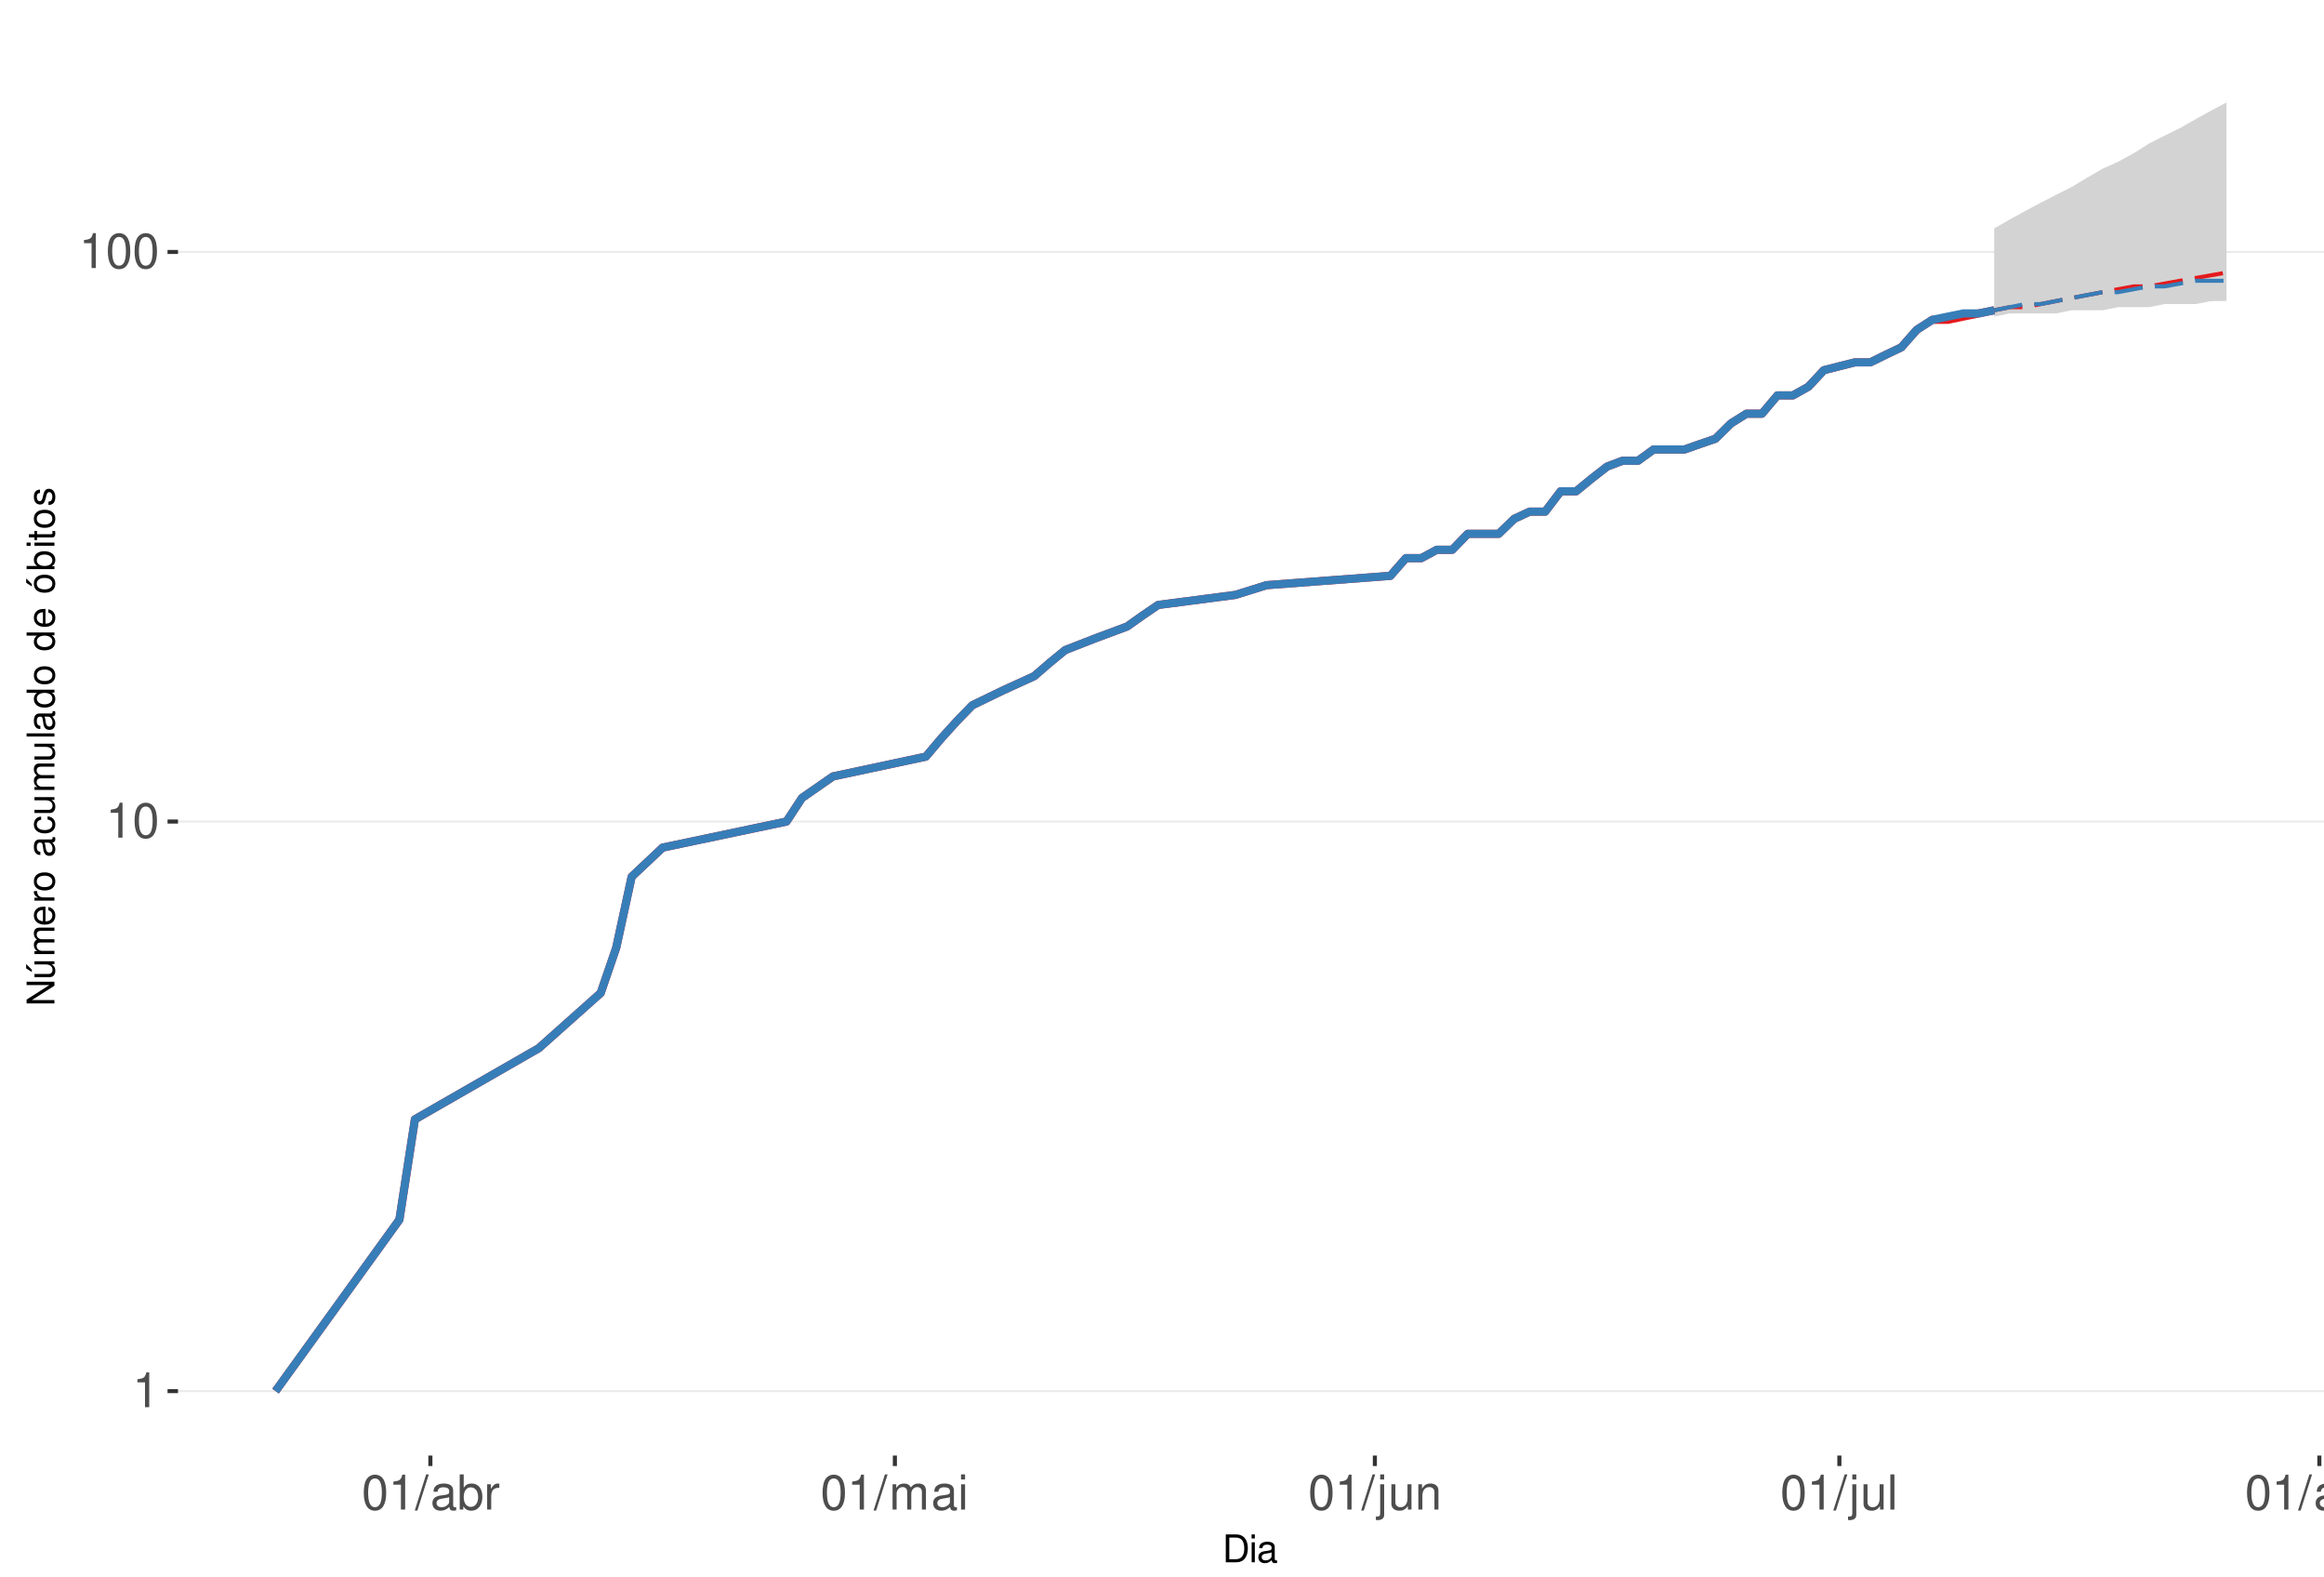
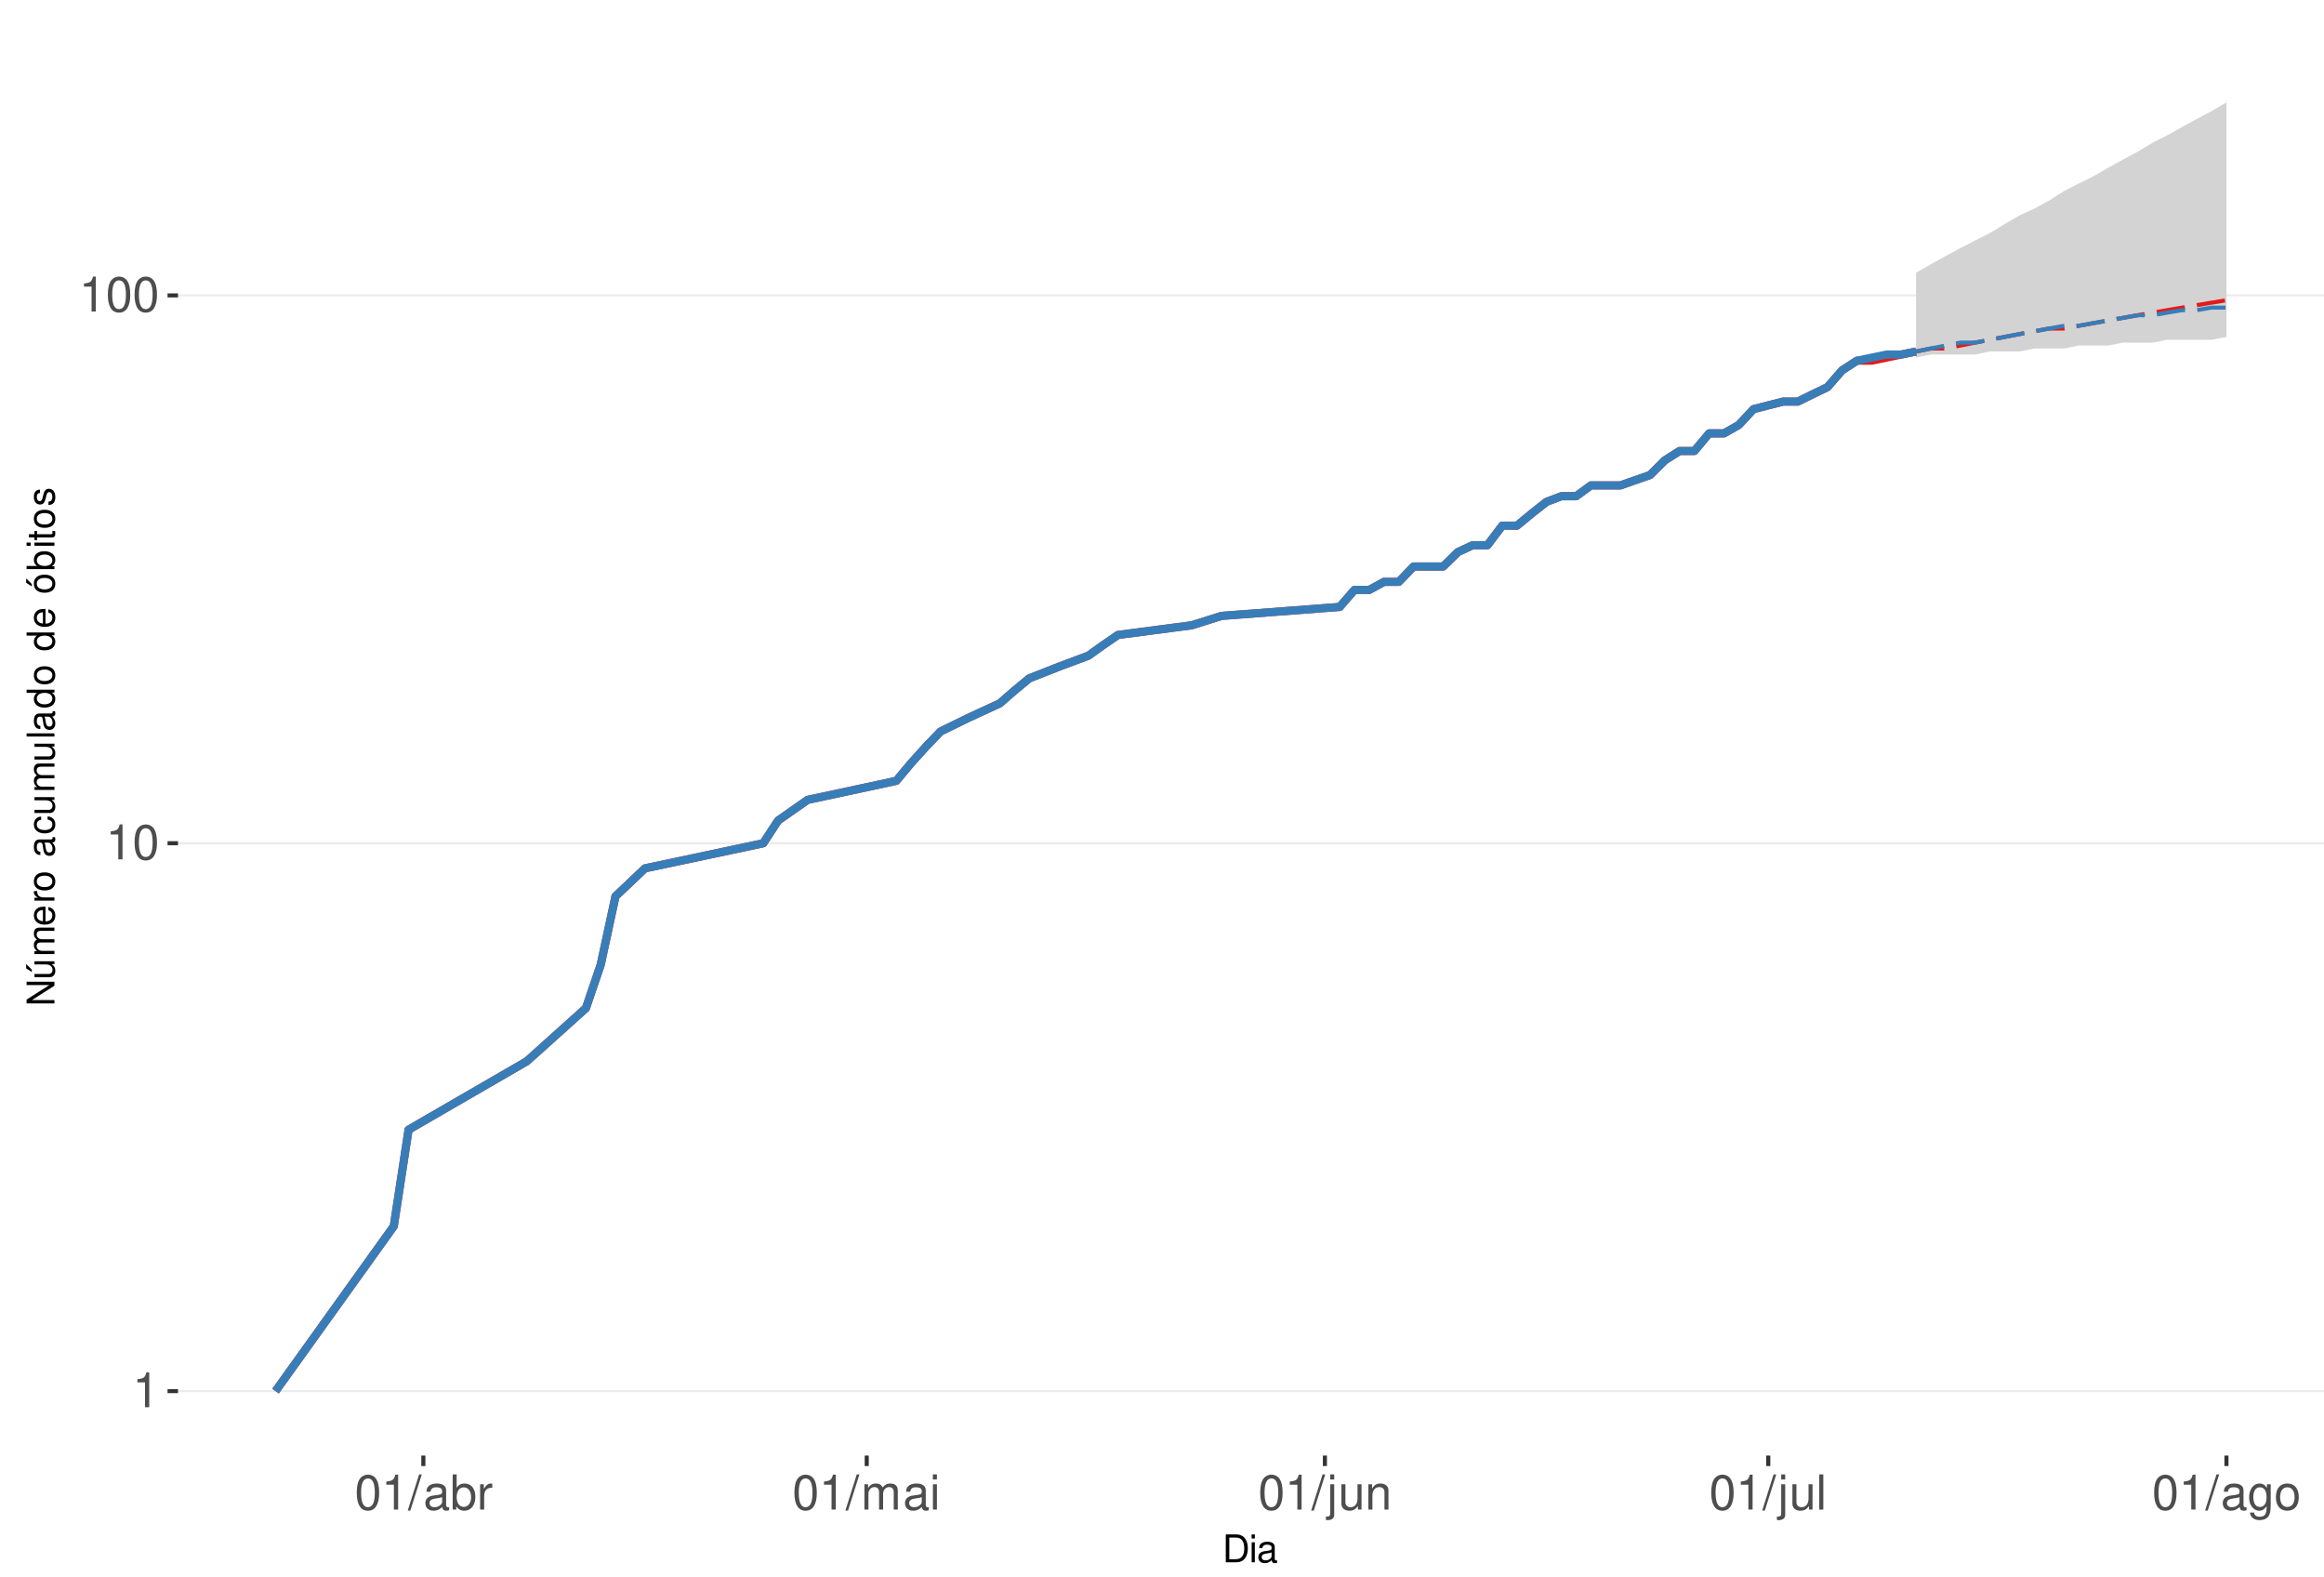
<svg xmlns="http://www.w3.org/2000/svg" xmlns:xlink="http://www.w3.org/1999/xlink" width="609pt" height="413pt" viewBox="0 0 609 413" version="1.1">
  <defs>
    <g>
      <symbol overflow="visible" id="glyph0-0">
        <path style="stroke:none;" d="" />
      </symbol>
      <symbol overflow="visible" id="glyph0-1">
        <path style="stroke:none;" d="M 3.281 -6.516 L 3.281 0 L 4.391 0 L 4.391 -9.156 L 3.656 -9.156 C 3.266 -7.75 3.016 -7.562 1.297 -7.328 L 1.297 -6.516 Z M 3.281 -6.516 " />
      </symbol>
      <symbol overflow="visible" id="glyph0-2">
        <path style="stroke:none;" d="M 3.484 -9.156 C 2.641 -9.156 1.891 -8.766 1.422 -8.156 C 0.828 -7.344 0.547 -6.125 0.547 -4.422 C 0.547 -1.344 1.562 0.297 3.484 0.297 C 5.375 0.297 6.422 -1.344 6.422 -4.359 C 6.422 -6.125 6.141 -7.312 5.547 -8.156 C 5.078 -8.781 4.328 -9.156 3.484 -9.156 Z M 3.484 -8.156 C 4.688 -8.156 5.281 -6.938 5.281 -4.453 C 5.281 -1.844 4.703 -0.625 3.453 -0.625 C 2.281 -0.625 1.688 -1.891 1.688 -4.422 C 1.688 -6.938 2.281 -8.156 3.484 -8.156 Z M 3.484 -8.156 " />
      </symbol>
      <symbol overflow="visible" id="glyph0-3">
        <path style="stroke:none;" d="M 2.891 -9.219 L -0.094 0.25 L 0.594 0.25 L 3.594 -9.219 Z M 2.891 -9.219 " />
      </symbol>
      <symbol overflow="visible" id="glyph0-4">
        <path style="stroke:none;" d="M 6.766 -0.625 C 6.656 -0.594 6.609 -0.594 6.547 -0.594 C 6.172 -0.594 5.969 -0.781 5.969 -1.109 L 5.969 -5.016 C 5.969 -6.188 5.109 -6.828 3.484 -6.828 C 2.5 -6.828 1.734 -6.547 1.281 -6.047 C 0.969 -5.703 0.844 -5.328 0.828 -4.672 L 1.891 -4.672 C 1.969 -5.484 2.453 -5.844 3.438 -5.844 C 4.406 -5.844 4.922 -5.5 4.922 -4.859 L 4.922 -4.578 C 4.906 -4.125 4.688 -3.969 3.828 -3.844 C 2.328 -3.656 2.094 -3.609 1.703 -3.438 C 0.922 -3.109 0.531 -2.531 0.531 -1.672 C 0.531 -0.469 1.359 0.297 2.703 0.297 C 3.547 0.297 4.219 0 4.969 -0.688 C 5.031 0 5.359 0.297 6.047 0.297 C 6.281 0.297 6.422 0.266 6.766 0.172 Z M 4.922 -2.094 C 4.922 -1.734 4.828 -1.516 4.5 -1.234 C 4.078 -0.828 3.562 -0.625 2.938 -0.625 C 2.109 -0.625 1.625 -1.031 1.625 -1.703 C 1.625 -2.391 2.094 -2.75 3.234 -2.906 C 4.359 -3.062 4.562 -3.109 4.922 -3.281 Z M 4.922 -2.094 " />
      </symbol>
      <symbol overflow="visible" id="glyph0-5">
        <path style="stroke:none;" d="M 0.688 -9.219 L 0.688 0 L 1.625 0 L 1.625 -0.844 C 2.141 -0.078 2.812 0.297 3.734 0.297 C 5.484 0.297 6.625 -1.141 6.625 -3.344 C 6.625 -5.5 5.547 -6.828 3.781 -6.828 C 2.875 -6.828 2.234 -6.484 1.734 -5.734 L 1.734 -9.219 Z M 3.578 -5.828 C 4.766 -5.828 5.516 -4.812 5.516 -3.234 C 5.516 -1.719 4.734 -0.703 3.578 -0.703 C 2.453 -0.703 1.734 -1.703 1.734 -3.266 C 1.734 -4.828 2.453 -5.828 3.578 -5.828 Z M 3.578 -5.828 " />
      </symbol>
      <symbol overflow="visible" id="glyph0-6">
        <path style="stroke:none;" d="M 0.875 -6.625 L 0.875 0 L 1.938 0 L 1.938 -3.438 C 1.953 -5.031 2.609 -5.75 4.062 -5.703 L 4.062 -6.781 C 3.891 -6.812 3.781 -6.828 3.656 -6.828 C 2.969 -6.828 2.453 -6.422 1.844 -5.422 L 1.844 -6.625 Z M 0.875 -6.625 " />
      </symbol>
      <symbol overflow="visible" id="glyph0-7">
        <path style="stroke:none;" d="M 0.891 -6.625 L 0.891 0 L 1.953 0 L 1.953 -4.156 C 1.953 -5.125 2.641 -5.891 3.5 -5.891 C 4.297 -5.891 4.734 -5.422 4.734 -4.562 L 4.734 0 L 5.797 0 L 5.797 -4.156 C 5.797 -5.125 6.5 -5.891 7.359 -5.891 C 8.125 -5.891 8.578 -5.406 8.578 -4.562 L 8.578 0 L 9.641 0 L 9.641 -4.969 C 9.641 -6.156 8.953 -6.828 7.719 -6.828 C 6.828 -6.828 6.297 -6.562 5.688 -5.812 C 5.297 -6.516 4.766 -6.828 3.891 -6.828 C 3.016 -6.828 2.422 -6.5 1.859 -5.688 L 1.859 -6.625 Z M 0.891 -6.625 " />
      </symbol>
      <symbol overflow="visible" id="glyph0-8">
        <path style="stroke:none;" d="M 1.891 -6.625 L 0.844 -6.625 L 0.844 0 L 1.891 0 Z M 1.891 -9.219 L 0.828 -9.219 L 0.828 -7.891 L 1.891 -7.891 Z M 1.891 -9.219 " />
      </symbol>
      <symbol overflow="visible" id="glyph0-9">
        <path style="stroke:none;" d="M 0.891 -6.625 L 0.891 0.969 C 0.891 1.625 0.688 1.828 0.031 1.828 C -0.047 1.828 -0.094 1.828 -0.234 1.828 L -0.234 2.719 C -0.094 2.75 -0.031 2.766 0.125 2.766 C 1.312 2.766 1.938 2.297 1.938 1.375 L 1.938 -6.625 Z M 1.938 -9.219 L 0.891 -9.219 L 0.891 -7.891 L 1.938 -7.891 Z M 1.938 -9.219 " />
      </symbol>
      <symbol overflow="visible" id="glyph0-10">
        <path style="stroke:none;" d="M 6.094 0 L 6.094 -6.625 L 5.047 -6.625 L 5.047 -2.875 C 5.047 -1.516 4.344 -0.625 3.234 -0.625 C 2.406 -0.625 1.875 -1.141 1.875 -1.938 L 1.875 -6.625 L 0.828 -6.625 L 0.828 -1.516 C 0.828 -0.422 1.641 0.297 2.938 0.297 C 3.906 0.297 4.531 -0.047 5.156 -0.922 L 5.156 0 Z M 6.094 0 " />
      </symbol>
      <symbol overflow="visible" id="glyph0-11">
        <path style="stroke:none;" d="M 0.891 -6.625 L 0.891 0 L 1.953 0 L 1.953 -3.656 C 1.953 -5.016 2.656 -5.891 3.75 -5.891 C 4.578 -5.891 5.109 -5.391 5.109 -4.594 L 5.109 0 L 6.156 0 L 6.156 -5.016 C 6.156 -6.109 5.344 -6.828 4.062 -6.828 C 3.078 -6.828 2.438 -6.438 1.859 -5.516 L 1.859 -6.625 Z M 0.891 -6.625 " />
      </symbol>
      <symbol overflow="visible" id="glyph0-12">
        <path style="stroke:none;" d="M 1.922 -9.219 L 0.859 -9.219 L 0.859 0 L 1.922 0 Z M 1.922 -9.219 " />
      </symbol>
      <symbol overflow="visible" id="glyph0-13">
        <path style="stroke:none;" d="M 5.109 -6.625 L 5.109 -5.672 C 4.578 -6.469 4 -6.828 3.156 -6.828 C 1.562 -6.828 0.438 -5.328 0.438 -3.203 C 0.438 -2.094 0.703 -1.281 1.281 -0.609 C 1.766 -0.031 2.406 0.297 3.094 0.297 C 3.891 0.297 4.453 -0.062 5.016 -0.906 L 5.016 -0.562 C 5.016 1.219 4.516 1.875 3.203 1.875 C 2.297 1.875 1.828 1.516 1.734 0.766 L 0.656 0.766 C 0.766 1.984 1.734 2.766 3.172 2.766 C 4.156 2.766 4.969 2.438 5.391 1.906 C 5.891 1.297 6.094 0.469 6.094 -1.094 L 6.094 -6.625 Z M 3.266 -5.844 C 4.375 -5.844 5.016 -4.906 5.016 -3.234 C 5.016 -1.625 4.359 -0.688 3.266 -0.688 C 2.172 -0.688 1.547 -1.625 1.547 -3.266 C 1.547 -4.891 2.172 -5.844 3.266 -5.844 Z M 3.266 -5.844 " />
      </symbol>
      <symbol overflow="visible" id="glyph0-14">
        <path style="stroke:none;" d="M 3.438 -6.828 C 1.562 -6.828 0.453 -5.5 0.453 -3.266 C 0.453 -1.031 1.562 0.297 3.453 0.297 C 5.328 0.297 6.453 -1.031 6.453 -3.219 C 6.453 -5.516 5.359 -6.828 3.438 -6.828 Z M 3.453 -5.844 C 4.641 -5.844 5.359 -4.875 5.359 -3.234 C 5.359 -1.656 4.625 -0.688 3.453 -0.688 C 2.281 -0.688 1.562 -1.656 1.562 -3.266 C 1.562 -4.875 2.281 -5.844 3.453 -5.844 Z M 3.453 -5.844 " />
      </symbol>
      <symbol overflow="visible" id="glyph1-0">
        <path style="stroke:none;" d="" />
      </symbol>
      <symbol overflow="visible" id="glyph1-1">
        <path style="stroke:none;" d="M 0.891 0 L 3.703 0 C 5.547 0 6.672 -1.375 6.672 -3.656 C 6.672 -5.906 5.547 -7.297 3.703 -7.297 L 0.891 -7.297 Z M 1.812 -0.812 L 1.812 -6.469 L 3.547 -6.469 C 4.984 -6.469 5.734 -5.5 5.734 -3.641 C 5.734 -1.797 4.984 -0.812 3.547 -0.812 Z M 1.812 -0.812 " />
      </symbol>
      <symbol overflow="visible" id="glyph1-2">
        <path style="stroke:none;" d="M 1.5 -5.234 L 0.672 -5.234 L 0.672 0 L 1.5 0 Z M 1.5 -7.297 L 0.656 -7.297 L 0.656 -6.234 L 1.5 -6.234 Z M 1.5 -7.297 " />
      </symbol>
      <symbol overflow="visible" id="glyph1-3">
        <path style="stroke:none;" d="M 5.344 -0.484 C 5.266 -0.469 5.219 -0.469 5.172 -0.469 C 4.875 -0.469 4.719 -0.625 4.719 -0.875 L 4.719 -3.953 C 4.719 -4.891 4.047 -5.391 2.75 -5.391 C 1.984 -5.391 1.375 -5.172 1.016 -4.781 C 0.766 -4.516 0.672 -4.203 0.656 -3.688 L 1.484 -3.688 C 1.562 -4.328 1.938 -4.625 2.719 -4.625 C 3.484 -4.625 3.891 -4.344 3.891 -3.844 L 3.891 -3.625 C 3.875 -3.266 3.703 -3.125 3.016 -3.047 C 1.844 -2.891 1.656 -2.844 1.344 -2.719 C 0.734 -2.453 0.422 -2 0.422 -1.312 C 0.422 -0.375 1.078 0.234 2.141 0.234 C 2.797 0.234 3.328 0 3.922 -0.547 C 3.984 0 4.234 0.234 4.781 0.234 C 4.953 0.234 5.062 0.203 5.344 0.141 Z M 3.891 -1.656 C 3.891 -1.375 3.812 -1.203 3.562 -0.969 C 3.219 -0.656 2.812 -0.5 2.312 -0.5 C 1.672 -0.5 1.297 -0.812 1.297 -1.344 C 1.297 -1.891 1.656 -2.172 2.547 -2.297 C 3.438 -2.422 3.609 -2.453 3.891 -2.594 Z M 3.891 -1.656 " />
      </symbol>
      <symbol overflow="visible" id="glyph2-0">
        <path style="stroke:none;" d="" />
      </symbol>
      <symbol overflow="visible" id="glyph2-1">
        <path style="stroke:none;" d="M -7.297 -6.453 L -7.297 -5.578 L -1.328 -5.578 L -7.297 -1.766 L -7.297 -0.766 L 0 -0.766 L 0 -1.641 L -5.906 -1.641 L 0 -5.406 L 0 -6.453 Z M -7.297 -6.453 " />
      </symbol>
      <symbol overflow="visible" id="glyph2-2">
        <path style="stroke:none;" d="M 0 -4.812 L -5.234 -4.812 L -5.234 -3.984 L -2.266 -3.984 C -1.203 -3.984 -0.5 -3.438 -0.5 -2.562 C -0.5 -1.906 -0.906 -1.484 -1.531 -1.484 L -5.234 -1.484 L -5.234 -0.656 L -1.203 -0.656 C -0.328 -0.656 0.234 -1.297 0.234 -2.312 C 0.234 -3.094 -0.047 -3.578 -0.734 -4.062 L 0 -4.062 Z M -7.406 -2.953 L -5.922 -2 L -5.922 -2.594 L -7.406 -4.094 Z M -7.406 -2.953 " />
      </symbol>
      <symbol overflow="visible" id="glyph2-3">
        <path style="stroke:none;" d="M -5.234 -0.703 L 0 -0.703 L 0 -1.547 L -3.297 -1.547 C -4.047 -1.547 -4.656 -2.094 -4.656 -2.766 C -4.656 -3.391 -4.281 -3.734 -3.609 -3.734 L 0 -3.734 L 0 -4.578 L -3.297 -4.578 C -4.047 -4.578 -4.656 -5.125 -4.656 -5.812 C -4.656 -6.422 -4.266 -6.781 -3.609 -6.781 L 0 -6.781 L 0 -7.625 L -3.938 -7.625 C -4.875 -7.625 -5.391 -7.078 -5.391 -6.094 C -5.391 -5.406 -5.188 -4.984 -4.594 -4.484 C -5.156 -4.188 -5.391 -3.766 -5.391 -3.078 C -5.391 -2.375 -5.125 -1.906 -4.5 -1.469 L -5.234 -1.469 Z M -5.234 -0.703 " />
      </symbol>
      <symbol overflow="visible" id="glyph2-4">
        <path style="stroke:none;" d="M -2.344 -5.125 C -3.141 -5.125 -3.625 -5.062 -4.016 -4.922 C -4.875 -4.578 -5.391 -3.781 -5.391 -2.797 C -5.391 -1.344 -4.281 -0.406 -2.547 -0.406 C -0.812 -0.406 0.234 -1.297 0.234 -2.781 C 0.234 -3.984 -0.453 -4.812 -1.594 -5.016 L -1.594 -4.188 C -0.906 -3.953 -0.547 -3.484 -0.547 -2.812 C -0.547 -2.281 -0.781 -1.828 -1.219 -1.547 C -1.516 -1.344 -1.812 -1.281 -2.344 -1.266 Z M -3.016 -1.297 C -3.984 -1.359 -4.625 -1.953 -4.625 -2.797 C -4.625 -3.641 -3.953 -4.234 -3.016 -4.234 Z M -3.016 -1.297 " />
      </symbol>
      <symbol overflow="visible" id="glyph2-5">
        <path style="stroke:none;" d="M -5.234 -0.688 L 0 -0.688 L 0 -1.531 L -2.719 -1.531 C -3.984 -1.547 -4.547 -2.062 -4.516 -3.203 L -5.359 -3.203 C -5.375 -3.062 -5.391 -2.984 -5.391 -2.891 C -5.391 -2.344 -5.062 -1.938 -4.297 -1.453 L -5.234 -1.453 Z M -5.234 -0.688 " />
      </symbol>
      <symbol overflow="visible" id="glyph2-6">
        <path style="stroke:none;" d="M -5.391 -2.719 C -5.391 -1.234 -4.344 -0.359 -2.578 -0.359 C -0.812 -0.359 0.234 -1.234 0.234 -2.734 C 0.234 -4.203 -0.812 -5.094 -2.547 -5.094 C -4.359 -5.094 -5.391 -4.234 -5.391 -2.719 Z M -4.625 -2.734 C -4.625 -3.672 -3.844 -4.234 -2.547 -4.234 C -1.312 -4.234 -0.547 -3.656 -0.547 -2.734 C -0.547 -1.797 -1.312 -1.234 -2.578 -1.234 C -3.844 -1.234 -4.625 -1.797 -4.625 -2.734 Z M -4.625 -2.734 " />
      </symbol>
      <symbol overflow="visible" id="glyph2-7">
        <path style="stroke:none;" d="" />
      </symbol>
      <symbol overflow="visible" id="glyph2-8">
        <path style="stroke:none;" d="M -0.484 -5.344 C -0.469 -5.266 -0.469 -5.219 -0.469 -5.172 C -0.469 -4.875 -0.625 -4.719 -0.875 -4.719 L -3.953 -4.719 C -4.891 -4.719 -5.391 -4.047 -5.391 -2.75 C -5.391 -1.984 -5.172 -1.375 -4.781 -1.016 C -4.516 -0.766 -4.203 -0.672 -3.688 -0.656 L -3.688 -1.484 C -4.328 -1.562 -4.625 -1.938 -4.625 -2.719 C -4.625 -3.484 -4.344 -3.891 -3.844 -3.891 L -3.625 -3.891 C -3.266 -3.875 -3.125 -3.703 -3.047 -3.016 C -2.891 -1.844 -2.844 -1.656 -2.719 -1.344 C -2.453 -0.734 -2 -0.422 -1.312 -0.422 C -0.375 -0.422 0.234 -1.078 0.234 -2.141 C 0.234 -2.797 0 -3.328 -0.547 -3.922 C 0 -3.984 0.234 -4.234 0.234 -4.781 C 0.234 -4.953 0.203 -5.062 0.141 -5.344 Z M -1.656 -3.891 C -1.375 -3.891 -1.203 -3.812 -0.969 -3.562 C -0.656 -3.219 -0.5 -2.812 -0.5 -2.312 C -0.5 -1.672 -0.812 -1.297 -1.344 -1.297 C -1.891 -1.297 -2.172 -1.656 -2.297 -2.547 C -2.422 -3.438 -2.453 -3.609 -2.594 -3.891 Z M -1.656 -3.891 " />
      </symbol>
      <symbol overflow="visible" id="glyph2-9">
        <path style="stroke:none;" d="M -3.484 -4.703 C -3.984 -4.672 -4.312 -4.562 -4.609 -4.359 C -5.094 -4 -5.391 -3.375 -5.391 -2.641 C -5.391 -1.219 -4.266 -0.312 -2.531 -0.312 C -0.844 -0.312 0.234 -1.203 0.234 -2.625 C 0.234 -3.875 -0.516 -4.672 -1.797 -4.766 L -1.797 -3.938 C -0.953 -3.797 -0.547 -3.359 -0.547 -2.656 C -0.547 -1.734 -1.297 -1.188 -2.531 -1.188 C -3.844 -1.188 -4.625 -1.719 -4.625 -2.625 C -4.625 -3.328 -4.203 -3.766 -3.484 -3.875 Z M -3.484 -4.703 " />
      </symbol>
      <symbol overflow="visible" id="glyph2-10">
        <path style="stroke:none;" d="M 0 -4.812 L -5.234 -4.812 L -5.234 -3.984 L -2.266 -3.984 C -1.203 -3.984 -0.5 -3.438 -0.5 -2.562 C -0.5 -1.906 -0.906 -1.484 -1.531 -1.484 L -5.234 -1.484 L -5.234 -0.656 L -1.203 -0.656 C -0.328 -0.656 0.234 -1.297 0.234 -2.312 C 0.234 -3.094 -0.047 -3.578 -0.734 -4.062 L 0 -4.062 Z M 0 -4.812 " />
      </symbol>
      <symbol overflow="visible" id="glyph2-11">
        <path style="stroke:none;" d="M -7.297 -1.516 L -7.297 -0.688 L 0 -0.688 L 0 -1.516 Z M -7.297 -1.516 " />
      </symbol>
      <symbol overflow="visible" id="glyph2-12">
        <path style="stroke:none;" d="M -7.297 -4.953 L -7.297 -4.125 L -4.578 -4.125 C -5.109 -3.766 -5.391 -3.203 -5.391 -2.516 C -5.391 -1.156 -4.297 -0.266 -2.625 -0.266 C -0.859 -0.266 0.234 -1.125 0.234 -2.547 C 0.234 -3.266 -0.047 -3.766 -0.688 -4.203 L 0 -4.203 L 0 -4.953 Z M -4.609 -2.656 C -4.609 -3.547 -3.812 -4.125 -2.562 -4.125 C -1.344 -4.125 -0.547 -3.547 -0.547 -2.656 C -0.547 -1.734 -1.359 -1.125 -2.578 -1.125 C -3.797 -1.125 -4.609 -1.734 -4.609 -2.656 Z M -4.609 -2.656 " />
      </symbol>
      <symbol overflow="visible" id="glyph2-13">
        <path style="stroke:none;" d="M -5.391 -2.719 C -5.391 -1.234 -4.344 -0.359 -2.578 -0.359 C -0.812 -0.359 0.234 -1.234 0.234 -2.734 C 0.234 -4.203 -0.812 -5.094 -2.547 -5.094 C -4.359 -5.094 -5.391 -4.234 -5.391 -2.719 Z M -4.625 -2.734 C -4.625 -3.672 -3.844 -4.234 -2.547 -4.234 C -1.312 -4.234 -0.547 -3.656 -0.547 -2.734 C -0.547 -1.797 -1.312 -1.234 -2.578 -1.234 C -3.844 -1.234 -4.625 -1.797 -4.625 -2.734 Z M -7.406 -2.984 L -5.922 -2.016 L -5.922 -2.625 L -7.406 -4.109 Z M -7.406 -2.984 " />
      </symbol>
      <symbol overflow="visible" id="glyph2-14">
        <path style="stroke:none;" d="M -7.297 -0.547 L 0 -0.547 L 0 -1.297 L -0.672 -1.297 C -0.062 -1.688 0.234 -2.219 0.234 -2.953 C 0.234 -4.328 -0.906 -5.234 -2.641 -5.234 C -4.344 -5.234 -5.391 -4.375 -5.391 -2.984 C -5.391 -2.266 -5.125 -1.766 -4.531 -1.375 L -7.297 -1.375 Z M -4.609 -2.828 C -4.609 -3.766 -3.797 -4.359 -2.547 -4.359 C -1.359 -4.359 -0.547 -3.734 -0.547 -2.828 C -0.547 -1.938 -1.344 -1.375 -2.578 -1.375 C -3.812 -1.375 -4.609 -1.938 -4.609 -2.828 Z M -4.609 -2.828 " />
      </symbol>
      <symbol overflow="visible" id="glyph2-15">
        <path style="stroke:none;" d="M -5.234 -1.5 L -5.234 -0.672 L 0 -0.672 L 0 -1.5 Z M -7.297 -1.5 L -7.297 -0.656 L -6.234 -0.656 L -6.234 -1.5 Z M -7.297 -1.5 " />
      </symbol>
      <symbol overflow="visible" id="glyph2-16">
        <path style="stroke:none;" d="M -5.234 -2.547 L -5.234 -1.688 L -6.688 -1.688 L -6.688 -0.844 L -5.234 -0.844 L -5.234 -0.141 L -4.562 -0.141 L -4.562 -0.844 L -0.594 -0.844 C -0.062 -0.844 0.234 -1.203 0.234 -1.859 C 0.234 -2.078 0.203 -2.266 0.156 -2.547 L -0.547 -2.547 C -0.516 -2.422 -0.5 -2.312 -0.5 -2.141 C -0.5 -1.781 -0.594 -1.688 -0.969 -1.688 L -4.562 -1.688 L -4.562 -2.547 Z M -5.234 -2.547 " />
      </symbol>
      <symbol overflow="visible" id="glyph2-17">
        <path style="stroke:none;" d="M -3.781 -4.375 C -4.812 -4.375 -5.391 -3.688 -5.391 -2.484 C -5.391 -1.266 -4.766 -0.469 -3.797 -0.469 C -2.969 -0.469 -2.578 -0.891 -2.281 -2.125 L -2.094 -2.906 C -1.953 -3.484 -1.734 -3.719 -1.375 -3.719 C -0.875 -3.719 -0.547 -3.234 -0.547 -2.5 C -0.547 -2.047 -0.672 -1.672 -0.891 -1.453 C -1.047 -1.328 -1.188 -1.266 -1.562 -1.219 L -1.562 -0.344 C -0.344 -0.375 0.234 -1.062 0.234 -2.438 C 0.234 -3.75 -0.422 -4.594 -1.438 -4.594 C -2.203 -4.594 -2.641 -4.156 -2.891 -3.109 L -3.078 -2.312 C -3.234 -1.625 -3.453 -1.344 -3.828 -1.344 C -4.312 -1.344 -4.625 -1.766 -4.625 -2.453 C -4.625 -3.125 -4.328 -3.484 -3.781 -3.5 Z M -3.781 -4.375 " />
      </symbol>
    </g>
    <clipPath id="clip1">
      <path d="M 46.645 9.961 L 609 9.961 L 609 381.328 L 46.645 381.328 Z M 46.645 9.961 " />
    </clipPath>
    <clipPath id="clip2">
      <path d="M 46.645 364 L 609 364 L 609 365 L 46.645 365 Z M 46.645 364 " />
    </clipPath>
    <clipPath id="clip3">
-       <path d="M 46.645 214 L 609 214 L 609 216 L 46.645 216 Z M 46.645 214 " />
+       <path d="M 46.645 220 L 609 220 L 609 222 L 46.645 222 Z M 46.645 220 " />
    </clipPath>
    <clipPath id="clip4">
-       <path d="M 46.645 65 L 609 65 L 609 67 L 46.645 67 Z M 46.645 65 " />
+       <path d="M 46.645 77 L 609 77 L 609 78 L 46.645 78 Z M 46.645 77 " />
    </clipPath>
  </defs>
  <g id="surface245">
    <rect x="0" y="0" width="609" height="413" style="fill:rgb(100%,100%,100%);fill-opacity:1;stroke:none;" />
    <rect x="0" y="0" width="609" height="413" style="fill:rgb(100%,100%,100%);fill-opacity:1;stroke:none;" />
    <path style="fill:none;stroke-width:1.067;stroke-linecap:round;stroke-linejoin:round;stroke:rgb(100%,100%,100%);stroke-opacity:1;stroke-miterlimit:10;" d="M 0 413 L 609 413 L 609 0 L 0 0 Z M 0 413 " />
    <g clip-path="url(#clip1)" clip-rule="nonzero">
      <path style=" stroke:none;fill-rule:nonzero;fill:rgb(100%,100%,100%);fill-opacity:1;" d="M 46.645 381.328 L 609 381.328 L 609 9.961 L 46.645 9.961 Z M 46.645 381.328 " />
    </g>
    <g clip-path="url(#clip2)" clip-rule="nonzero">
      <path style="fill:none;stroke-width:0.533;stroke-linecap:butt;stroke-linejoin:round;stroke:rgb(92.157%,92.157%,92.157%);stroke-opacity:1;stroke-miterlimit:10;" d="M 46.645 364.449 L 609 364.449 " />
    </g>
    <g clip-path="url(#clip3)" clip-rule="nonzero">
-       <path style="fill:none;stroke-width:0.533;stroke-linecap:butt;stroke-linejoin:round;stroke:rgb(92.157%,92.157%,92.157%);stroke-opacity:1;stroke-miterlimit:10;" d="M 46.645 215.227 L 609 215.227 " />
+       <path style="fill:none;stroke-width:0.533;stroke-linecap:butt;stroke-linejoin:round;stroke:rgb(92.157%,92.157%,92.157%);stroke-opacity:1;stroke-miterlimit:10;" d="M 46.645 220.918 L 609 220.918 " />
    </g>
    <g clip-path="url(#clip4)" clip-rule="nonzero">
-       <path style="fill:none;stroke-width:0.533;stroke-linecap:butt;stroke-linejoin:round;stroke:rgb(92.157%,92.157%,92.157%);stroke-opacity:1;stroke-miterlimit:10;" d="M 46.645 66.008 L 609 66.008 " />
-     </g>
-     <path style=" stroke:none;fill-rule:nonzero;fill:rgb(82.745%,82.745%,82.745%);fill-opacity:1;" d="M 522.578 59.828 L 526.637 57.516 L 530.691 55.281 L 534.75 53.121 L 538.809 51.027 L 542.863 49.004 L 546.922 46.559 L 550.98 44.199 L 555.035 42.375 L 559.094 40.164 L 563.152 37.605 L 567.207 35.547 L 571.266 33.555 L 575.324 31.238 L 579.383 29.004 L 583.438 26.844 L 583.438 78.867 L 579.383 78.867 L 575.324 79.664 L 567.207 79.664 L 563.152 80.469 L 555.035 80.469 L 550.98 81.281 L 542.863 81.281 L 538.809 82.109 L 526.637 82.109 L 522.578 82.945 Z M 522.578 59.828 " />
-     <path style=" stroke:none;fill-rule:nonzero;fill:rgb(82.745%,82.745%,82.745%);fill-opacity:1;" d="M 522.578 81.281 L 526.637 77.305 L 530.691 73.559 L 534.75 70.016 L 538.809 66.656 L 542.863 63.465 L 546.922 60.422 L 550.98 57.516 L 555.035 55.281 L 559.094 52.59 L 563.152 50.516 L 567.207 48.016 L 571.266 46.559 L 575.324 44.664 L 579.383 43.281 L 583.438 42.375 L 583.438 78.082 L 579.383 78.867 L 563.152 78.867 L 559.094 79.664 L 546.922 79.664 L 542.863 80.469 L 530.691 80.469 L 526.637 81.281 Z M 522.578 81.281 " />
-     <path style="fill:none;stroke-width:2.134;stroke-linecap:butt;stroke-linejoin:round;stroke:rgb(89.412%,10.196%,10.98%);stroke-opacity:1;stroke-miterlimit:10;" d="M 72.207 364.449 L 104.664 319.527 L 108.723 293.25 L 141.184 274.609 L 157.41 260.148 L 161.469 248.332 L 165.527 229.688 L 173.641 222.055 L 206.102 215.227 L 210.156 209.051 L 218.273 203.41 L 242.617 198.223 L 246.676 193.422 L 250.73 188.949 L 254.789 184.77 L 262.902 180.84 L 271.02 177.137 L 275.078 173.633 L 279.133 170.309 L 287.25 167.145 L 295.363 164.129 L 299.422 161.25 L 303.477 158.492 L 323.766 155.848 L 331.879 153.305 L 364.34 150.859 L 368.398 146.227 L 372.453 146.227 L 376.512 144.031 L 380.57 144.031 L 384.625 139.848 L 392.742 139.848 L 396.797 135.918 L 400.855 134.039 L 404.914 134.039 L 408.969 128.711 L 413.027 128.711 L 417.086 125.387 L 421.145 122.227 L 425.199 120.699 L 429.258 120.699 L 433.316 117.754 L 441.43 117.754 L 445.488 116.328 L 449.543 114.938 L 453.602 110.926 L 457.66 108.383 L 461.715 108.383 L 465.773 103.582 L 469.832 103.582 L 473.891 101.309 L 477.945 96.984 L 482.004 95.949 L 486.062 94.93 L 490.117 94.93 L 494.176 92.934 L 498.234 91 L 502.289 86.402 L 506.348 83.793 L 510.406 83.793 L 514.461 82.945 L 518.52 82.109 L 522.578 81.281 " />
-     <path style="fill:none;stroke-width:1.067;stroke-linecap:butt;stroke-linejoin:round;stroke:rgb(89.412%,10.196%,10.98%);stroke-opacity:1;stroke-dasharray:7.469,3.201;stroke-miterlimit:10;" d="M 522.578 81.281 L 526.637 80.469 L 530.691 80.469 L 534.75 79.664 L 538.809 78.867 L 542.863 78.082 L 546.922 77.305 L 550.98 76.539 L 555.035 75.781 L 559.094 75.031 L 563.152 75.031 L 567.207 74.289 L 571.266 73.559 L 575.324 72.836 L 579.383 72.117 L 583.438 71.41 " />
-     <path style="fill:none;stroke-width:2.134;stroke-linecap:butt;stroke-linejoin:round;stroke:rgb(21.569%,49.412%,72.157%);stroke-opacity:1;stroke-miterlimit:10;" d="M 72.207 364.449 L 104.664 319.527 L 108.723 293.25 L 141.184 274.609 L 157.41 260.148 L 161.469 248.332 L 165.527 229.688 L 173.641 222.055 L 206.102 215.227 L 210.156 209.051 L 218.273 203.41 L 242.617 198.223 L 246.676 193.422 L 250.73 188.949 L 254.789 184.77 L 262.902 180.84 L 271.02 177.137 L 275.078 173.633 L 279.133 170.309 L 287.25 167.145 L 295.363 164.129 L 299.422 161.25 L 303.477 158.492 L 323.766 155.848 L 331.879 153.305 L 364.34 150.859 L 368.398 146.227 L 372.453 146.227 L 376.512 144.031 L 380.57 144.031 L 384.625 139.848 L 392.742 139.848 L 396.797 135.918 L 400.855 134.039 L 404.914 134.039 L 408.969 128.711 L 413.027 128.711 L 417.086 125.387 L 421.145 122.227 L 425.199 120.699 L 429.258 120.699 L 433.316 117.754 L 441.43 117.754 L 445.488 116.328 L 449.543 114.938 L 453.602 110.926 L 457.66 108.383 L 461.715 108.383 L 465.773 103.582 L 469.832 103.582 L 473.891 101.309 L 477.945 96.984 L 482.004 95.949 L 486.062 94.93 L 490.117 94.93 L 494.176 92.934 L 498.234 91 L 502.289 86.402 L 506.348 83.793 L 510.406 82.945 L 514.461 82.109 L 518.52 82.109 L 522.578 81.281 " />
-     <path style="fill:none;stroke-width:1.067;stroke-linecap:butt;stroke-linejoin:round;stroke:rgb(21.569%,49.412%,72.157%);stroke-opacity:1;stroke-dasharray:7.469,3.201;stroke-miterlimit:10;" d="M 522.578 81.281 L 526.637 80.469 L 530.691 79.664 L 534.75 79.664 L 538.809 78.867 L 542.863 78.082 L 546.922 77.305 L 550.98 76.539 L 555.035 76.539 L 559.094 75.781 L 563.152 75.031 L 567.207 75.031 L 571.266 74.289 L 575.324 73.559 L 583.438 73.559 " />
+       <path style="fill:none;stroke-width:0.533;stroke-linecap:butt;stroke-linejoin:round;stroke:rgb(92.157%,92.157%,92.157%);stroke-opacity:1;stroke-miterlimit:10;" d="M 46.645 77.391 L 609 77.391 " />
+     </g>
+     <path style=" stroke:none;fill-rule:nonzero;fill:rgb(82.745%,82.745%,82.745%);fill-opacity:1;" d="M 502.105 71.449 L 505.98 69.223 L 509.852 67.074 L 513.727 64.996 L 517.598 62.984 L 521.473 61.035 L 525.344 58.684 L 529.219 56.418 L 533.09 54.66 L 536.961 52.535 L 540.836 50.074 L 544.707 48.094 L 548.582 46.176 L 552.453 43.949 L 556.328 41.801 L 560.199 39.723 L 564.074 37.383 L 567.945 35.445 L 571.82 33.258 L 575.691 31.145 L 579.566 29.098 L 583.438 26.844 L 583.438 88.258 L 579.566 89.004 L 567.945 89.004 L 564.074 89.762 L 556.328 89.762 L 552.453 90.527 L 544.707 90.527 L 540.836 91.301 L 533.09 91.301 L 529.219 92.086 L 521.473 92.086 L 517.598 92.879 L 505.98 92.879 L 502.105 93.684 Z M 502.105 71.449 " />
+     <path style=" stroke:none;fill-rule:nonzero;fill:rgb(82.745%,82.745%,82.745%);fill-opacity:1;" d="M 502.105 92.086 L 505.98 87.523 L 509.852 83.27 L 513.727 79.289 L 517.598 75.547 L 521.473 71.449 L 525.344 68.141 L 529.219 64.996 L 533.09 62.004 L 536.961 59.148 L 540.836 56.418 L 544.707 53.801 L 548.582 51.293 L 552.453 48.879 L 556.328 46.555 L 560.199 44.316 L 564.074 42.508 L 567.945 40.754 L 571.82 39.043 L 575.691 37.383 L 579.566 36.406 L 583.438 35.445 L 583.438 88.258 L 567.945 88.258 L 564.074 89.004 L 552.453 89.004 L 548.582 89.762 L 536.961 89.762 L 533.09 90.527 L 525.344 90.527 L 521.473 91.301 L 509.852 91.301 L 505.98 92.086 Z M 502.105 92.086 " />
+     <path style="fill:none;stroke-width:2.134;stroke-linecap:butt;stroke-linejoin:round;stroke:rgb(89.412%,10.196%,10.98%);stroke-opacity:1;stroke-miterlimit:10;" d="M 72.207 364.449 L 103.191 321.242 L 107.062 295.969 L 138.047 278.035 L 153.539 264.125 L 157.41 252.762 L 161.285 234.828 L 169.031 227.488 L 200.016 220.918 L 203.887 214.98 L 211.633 209.555 L 234.871 204.566 L 238.746 199.945 L 242.617 195.645 L 246.488 191.621 L 254.234 187.844 L 261.98 184.281 L 265.855 180.91 L 269.727 177.715 L 277.473 174.672 L 285.219 171.773 L 289.094 169 L 292.965 166.348 L 312.332 163.805 L 320.078 161.359 L 351.059 159.008 L 354.934 154.551 L 358.805 154.551 L 362.68 152.438 L 366.551 152.438 L 370.426 148.418 L 378.172 148.418 L 382.043 144.637 L 385.918 142.832 L 389.789 142.832 L 393.664 137.703 L 397.535 137.703 L 401.41 134.508 L 405.281 131.465 L 409.156 130 L 413.027 130 L 416.902 127.164 L 424.648 127.164 L 428.52 125.797 L 432.395 124.453 L 436.266 120.598 L 440.137 118.152 L 444.012 118.152 L 447.883 113.535 L 451.758 113.535 L 455.629 111.348 L 459.504 107.188 L 463.375 106.191 L 467.25 105.211 L 471.121 105.211 L 474.996 103.293 L 478.867 101.43 L 482.742 97.008 L 486.613 94.496 L 490.488 94.496 L 494.359 93.684 L 498.234 92.879 L 502.105 92.086 " />
+     <path style="fill:none;stroke-width:1.067;stroke-linecap:butt;stroke-linejoin:round;stroke:rgb(89.412%,10.196%,10.98%);stroke-opacity:1;stroke-dasharray:7.469,3.201;stroke-miterlimit:10;" d="M 502.105 92.086 L 505.98 91.301 L 509.852 91.301 L 513.727 90.527 L 517.598 89.762 L 521.473 89.004 L 525.344 88.258 L 529.219 87.523 L 533.09 86.793 L 536.961 86.07 L 540.836 86.07 L 544.707 85.359 L 548.582 84.656 L 552.453 83.957 L 556.328 83.27 L 560.199 82.59 L 564.074 81.914 L 567.945 81.25 L 571.82 80.59 L 575.691 79.938 L 579.566 79.289 L 583.438 78.652 " />
+     <path style="fill:none;stroke-width:2.134;stroke-linecap:butt;stroke-linejoin:round;stroke:rgb(21.569%,49.412%,72.157%);stroke-opacity:1;stroke-miterlimit:10;" d="M 72.207 364.449 L 103.191 321.242 L 107.062 295.969 L 138.047 278.035 L 153.539 264.125 L 157.41 252.762 L 161.285 234.828 L 169.031 227.488 L 200.016 220.918 L 203.887 214.98 L 211.633 209.555 L 234.871 204.566 L 238.746 199.945 L 242.617 195.645 L 246.488 191.621 L 254.234 187.844 L 261.98 184.281 L 265.855 180.91 L 269.727 177.715 L 277.473 174.672 L 285.219 171.773 L 289.094 169 L 292.965 166.348 L 312.332 163.805 L 320.078 161.359 L 351.059 159.008 L 354.934 154.551 L 358.805 154.551 L 362.68 152.438 L 366.551 152.438 L 370.426 148.418 L 378.172 148.418 L 382.043 144.637 L 385.918 142.832 L 389.789 142.832 L 393.664 137.703 L 397.535 137.703 L 401.41 134.508 L 405.281 131.465 L 409.156 130 L 413.027 130 L 416.902 127.164 L 424.648 127.164 L 428.52 125.797 L 432.395 124.453 L 436.266 120.598 L 440.137 118.152 L 444.012 118.152 L 447.883 113.535 L 451.758 113.535 L 455.629 111.348 L 459.504 107.188 L 463.375 106.191 L 467.25 105.211 L 471.121 105.211 L 474.996 103.293 L 478.867 101.43 L 482.742 97.008 L 486.613 94.496 L 490.488 93.684 L 494.359 92.879 L 498.234 92.879 L 502.105 92.086 " />
+     <path style="fill:none;stroke-width:1.067;stroke-linecap:butt;stroke-linejoin:round;stroke:rgb(21.569%,49.412%,72.157%);stroke-opacity:1;stroke-dasharray:7.469,3.201;stroke-miterlimit:10;" d="M 502.105 92.086 L 505.98 91.301 L 509.852 90.527 L 513.727 89.762 L 517.598 89.762 L 521.473 89.004 L 525.344 88.258 L 529.219 87.523 L 533.09 86.793 L 536.961 86.07 L 540.836 85.359 L 544.707 85.359 L 548.582 84.656 L 552.453 83.957 L 556.328 83.27 L 560.199 82.59 L 564.074 82.59 L 567.945 81.914 L 571.82 81.25 L 575.691 81.25 L 579.566 80.59 L 583.438 80.59 " />
    <g style="fill:rgb(30.196%,30.196%,30.196%);fill-opacity:1;">
      <use xlink:href="#glyph0-1" x="34.715" y="368.671" />
    </g>
    <g style="fill:rgb(30.196%,30.196%,30.196%);fill-opacity:1;">
-       <use xlink:href="#glyph0-1" x="27.715" y="219.448" />
-       <use xlink:href="#glyph0-2" x="34.715" y="219.448" />
-     </g>
-     <g style="fill:rgb(30.196%,30.196%,30.196%);fill-opacity:1;">
-       <use xlink:href="#glyph0-1" x="20.715" y="70.229" />
-       <use xlink:href="#glyph0-2" x="27.715" y="70.229" />
-       <use xlink:href="#glyph0-2" x="34.715" y="70.229" />
+       <use xlink:href="#glyph0-1" x="27.715" y="225.14" />
+       <use xlink:href="#glyph0-2" x="34.715" y="225.14" />
+     </g>
+     <g style="fill:rgb(30.196%,30.196%,30.196%);fill-opacity:1;">
+       <use xlink:href="#glyph0-1" x="20.715" y="81.612" />
+       <use xlink:href="#glyph0-2" x="27.715" y="81.612" />
+       <use xlink:href="#glyph0-2" x="34.715" y="81.612" />
    </g>
    <path style="fill:none;stroke-width:1.067;stroke-linecap:butt;stroke-linejoin:round;stroke:rgb(20%,20%,20%);stroke-opacity:1;stroke-miterlimit:10;" d="M 43.906 364.449 L 46.645 364.449 " />
-     <path style="fill:none;stroke-width:1.067;stroke-linecap:butt;stroke-linejoin:round;stroke:rgb(20%,20%,20%);stroke-opacity:1;stroke-miterlimit:10;" d="M 43.906 215.227 L 46.645 215.227 " />
-     <path style="fill:none;stroke-width:1.067;stroke-linecap:butt;stroke-linejoin:round;stroke:rgb(20%,20%,20%);stroke-opacity:1;stroke-miterlimit:10;" d="M 43.906 66.008 L 46.645 66.008 " />
-     <path style="fill:none;stroke-width:1.067;stroke-linecap:butt;stroke-linejoin:round;stroke:rgb(20%,20%,20%);stroke-opacity:1;stroke-miterlimit:10;" d="M 112.781 384.07 L 112.781 381.328 " />
-     <path style="fill:none;stroke-width:1.067;stroke-linecap:butt;stroke-linejoin:round;stroke:rgb(20%,20%,20%);stroke-opacity:1;stroke-miterlimit:10;" d="M 234.504 384.07 L 234.504 381.328 " />
-     <path style="fill:none;stroke-width:1.067;stroke-linecap:butt;stroke-linejoin:round;stroke:rgb(20%,20%,20%);stroke-opacity:1;stroke-miterlimit:10;" d="M 360.281 384.07 L 360.281 381.328 " />
-     <path style="fill:none;stroke-width:1.067;stroke-linecap:butt;stroke-linejoin:round;stroke:rgb(20%,20%,20%);stroke-opacity:1;stroke-miterlimit:10;" d="M 482.004 384.07 L 482.004 381.328 " />
-     <path style="fill:none;stroke-width:1.067;stroke-linecap:butt;stroke-linejoin:round;stroke:rgb(20%,20%,20%);stroke-opacity:1;stroke-miterlimit:10;" d="M 607.781 384.07 L 607.781 381.328 " />
-     <g style="fill:rgb(30.196%,30.196%,30.196%);fill-opacity:1;">
-       <use xlink:href="#glyph0-2" x="94.781" y="395.483" />
-       <use xlink:href="#glyph0-1" x="101.781" y="395.483" />
-       <use xlink:href="#glyph0-3" x="108.781" y="395.483" />
-       <use xlink:href="#glyph0-4" x="112.781" y="395.483" />
-       <use xlink:href="#glyph0-5" x="119.781" y="395.483" />
-       <use xlink:href="#glyph0-6" x="126.781" y="395.483" />
-     </g>
-     <g style="fill:rgb(30.196%,30.196%,30.196%);fill-opacity:1;">
-       <use xlink:href="#glyph0-2" x="215.004" y="395.483" />
-       <use xlink:href="#glyph0-1" x="222.004" y="395.483" />
-       <use xlink:href="#glyph0-3" x="229.004" y="395.483" />
-       <use xlink:href="#glyph0-7" x="233.004" y="395.483" />
-       <use xlink:href="#glyph0-4" x="244.004" y="395.483" />
-       <use xlink:href="#glyph0-8" x="251.004" y="395.483" />
-     </g>
-     <g style="fill:rgb(30.196%,30.196%,30.196%);fill-opacity:1;">
-       <use xlink:href="#glyph0-2" x="342.781" y="395.483" />
-       <use xlink:href="#glyph0-1" x="349.781" y="395.483" />
-       <use xlink:href="#glyph0-3" x="356.781" y="395.483" />
-       <use xlink:href="#glyph0-9" x="360.781" y="395.483" />
-       <use xlink:href="#glyph0-10" x="363.781" y="395.483" />
-       <use xlink:href="#glyph0-11" x="370.781" y="395.483" />
-     </g>
-     <g style="fill:rgb(30.196%,30.196%,30.196%);fill-opacity:1;">
-       <use xlink:href="#glyph0-2" x="466.504" y="395.483" />
-       <use xlink:href="#glyph0-1" x="473.504" y="395.483" />
-       <use xlink:href="#glyph0-3" x="480.504" y="395.483" />
-       <use xlink:href="#glyph0-9" x="484.504" y="395.483" />
-       <use xlink:href="#glyph0-10" x="487.504" y="395.483" />
-       <use xlink:href="#glyph0-12" x="494.504" y="395.483" />
-     </g>
-     <g style="fill:rgb(30.196%,30.196%,30.196%);fill-opacity:1;">
-       <use xlink:href="#glyph0-2" x="588.281" y="395.483" />
-       <use xlink:href="#glyph0-1" x="595.281" y="395.483" />
-       <use xlink:href="#glyph0-3" x="602.281" y="395.483" />
-       <use xlink:href="#glyph0-4" x="606.281" y="395.483" />
-       <use xlink:href="#glyph0-13" x="613.281" y="395.483" />
-       <use xlink:href="#glyph0-14" x="620.281" y="395.483" />
+     <path style="fill:none;stroke-width:1.067;stroke-linecap:butt;stroke-linejoin:round;stroke:rgb(20%,20%,20%);stroke-opacity:1;stroke-miterlimit:10;" d="M 43.906 220.918 L 46.645 220.918 " />
+     <path style="fill:none;stroke-width:1.067;stroke-linecap:butt;stroke-linejoin:round;stroke:rgb(20%,20%,20%);stroke-opacity:1;stroke-miterlimit:10;" d="M 43.906 77.391 L 46.645 77.391 " />
+     <path style="fill:none;stroke-width:1.067;stroke-linecap:butt;stroke-linejoin:round;stroke:rgb(20%,20%,20%);stroke-opacity:1;stroke-miterlimit:10;" d="M 110.938 384.07 L 110.938 381.328 " />
+     <path style="fill:none;stroke-width:1.067;stroke-linecap:butt;stroke-linejoin:round;stroke:rgb(20%,20%,20%);stroke-opacity:1;stroke-miterlimit:10;" d="M 227.125 384.07 L 227.125 381.328 " />
+     <path style="fill:none;stroke-width:1.067;stroke-linecap:butt;stroke-linejoin:round;stroke:rgb(20%,20%,20%);stroke-opacity:1;stroke-miterlimit:10;" d="M 347.188 384.07 L 347.188 381.328 " />
+     <path style="fill:none;stroke-width:1.067;stroke-linecap:butt;stroke-linejoin:round;stroke:rgb(20%,20%,20%);stroke-opacity:1;stroke-miterlimit:10;" d="M 463.375 384.07 L 463.375 381.328 " />
+     <path style="fill:none;stroke-width:1.067;stroke-linecap:butt;stroke-linejoin:round;stroke:rgb(20%,20%,20%);stroke-opacity:1;stroke-miterlimit:10;" d="M 583.438 384.07 L 583.438 381.328 " />
+     <g style="fill:rgb(30.196%,30.196%,30.196%);fill-opacity:1;">
+       <use xlink:href="#glyph0-2" x="92.938" y="395.483" />
+       <use xlink:href="#glyph0-1" x="99.938" y="395.483" />
+       <use xlink:href="#glyph0-3" x="106.938" y="395.483" />
+       <use xlink:href="#glyph0-4" x="110.938" y="395.483" />
+       <use xlink:href="#glyph0-5" x="117.938" y="395.483" />
+       <use xlink:href="#glyph0-6" x="124.938" y="395.483" />
+     </g>
+     <g style="fill:rgb(30.196%,30.196%,30.196%);fill-opacity:1;">
+       <use xlink:href="#glyph0-2" x="207.625" y="395.483" />
+       <use xlink:href="#glyph0-1" x="214.625" y="395.483" />
+       <use xlink:href="#glyph0-3" x="221.625" y="395.483" />
+       <use xlink:href="#glyph0-7" x="225.625" y="395.483" />
+       <use xlink:href="#glyph0-4" x="236.625" y="395.483" />
+       <use xlink:href="#glyph0-8" x="243.625" y="395.483" />
+     </g>
+     <g style="fill:rgb(30.196%,30.196%,30.196%);fill-opacity:1;">
+       <use xlink:href="#glyph0-2" x="329.688" y="395.483" />
+       <use xlink:href="#glyph0-1" x="336.688" y="395.483" />
+       <use xlink:href="#glyph0-3" x="343.688" y="395.483" />
+       <use xlink:href="#glyph0-9" x="347.688" y="395.483" />
+       <use xlink:href="#glyph0-10" x="350.688" y="395.483" />
+       <use xlink:href="#glyph0-11" x="357.688" y="395.483" />
+     </g>
+     <g style="fill:rgb(30.196%,30.196%,30.196%);fill-opacity:1;">
+       <use xlink:href="#glyph0-2" x="447.875" y="395.483" />
+       <use xlink:href="#glyph0-1" x="454.875" y="395.483" />
+       <use xlink:href="#glyph0-3" x="461.875" y="395.483" />
+       <use xlink:href="#glyph0-9" x="465.875" y="395.483" />
+       <use xlink:href="#glyph0-10" x="468.875" y="395.483" />
+       <use xlink:href="#glyph0-12" x="475.875" y="395.483" />
+     </g>
+     <g style="fill:rgb(30.196%,30.196%,30.196%);fill-opacity:1;">
+       <use xlink:href="#glyph0-2" x="563.938" y="395.483" />
+       <use xlink:href="#glyph0-1" x="570.938" y="395.483" />
+       <use xlink:href="#glyph0-3" x="577.938" y="395.483" />
+       <use xlink:href="#glyph0-4" x="581.938" y="395.483" />
+       <use xlink:href="#glyph0-13" x="588.938" y="395.483" />
+       <use xlink:href="#glyph0-14" x="595.938" y="395.483" />
    </g>
    <g style="fill:rgb(0%,0%,0%);fill-opacity:1;">
      <use xlink:href="#glyph1-1" x="320.324" y="409.29" />
      <use xlink:href="#glyph1-2" x="327.324" y="409.29" />
      <use xlink:href="#glyph1-3" x="329.324" y="409.29" />
    </g>
    <g style="fill:rgb(0%,0%,0%);fill-opacity:1;">
      <use xlink:href="#glyph2-1" x="14.263" y="263.645" />
      <use xlink:href="#glyph2-2" x="14.263" y="256.645" />
      <use xlink:href="#glyph2-3" x="14.263" y="250.645" />
      <use xlink:href="#glyph2-4" x="14.263" y="242.645" />
      <use xlink:href="#glyph2-5" x="14.263" y="236.645" />
      <use xlink:href="#glyph2-6" x="14.263" y="233.645" />
      <use xlink:href="#glyph2-7" x="14.263" y="227.645" />
      <use xlink:href="#glyph2-8" x="14.263" y="224.645" />
      <use xlink:href="#glyph2-9" x="14.263" y="218.645" />
      <use xlink:href="#glyph2-10" x="14.263" y="213.645" />
      <use xlink:href="#glyph2-3" x="14.263" y="207.645" />
      <use xlink:href="#glyph2-10" x="14.263" y="199.645" />
      <use xlink:href="#glyph2-11" x="14.263" y="193.645" />
      <use xlink:href="#glyph2-8" x="14.263" y="191.645" />
      <use xlink:href="#glyph2-12" x="14.263" y="185.645" />
      <use xlink:href="#glyph2-6" x="14.263" y="179.645" />
      <use xlink:href="#glyph2-7" x="14.263" y="173.645" />
      <use xlink:href="#glyph2-12" x="14.263" y="170.645" />
      <use xlink:href="#glyph2-4" x="14.263" y="164.645" />
      <use xlink:href="#glyph2-7" x="14.263" y="158.645" />
      <use xlink:href="#glyph2-13" x="14.263" y="155.645" />
      <use xlink:href="#glyph2-14" x="14.263" y="149.645" />
      <use xlink:href="#glyph2-15" x="14.263" y="143.645" />
      <use xlink:href="#glyph2-16" x="14.263" y="141.645" />
      <use xlink:href="#glyph2-6" x="14.263" y="138.645" />
      <use xlink:href="#glyph2-17" x="14.263" y="132.645" />
    </g>
  </g>
</svg>
